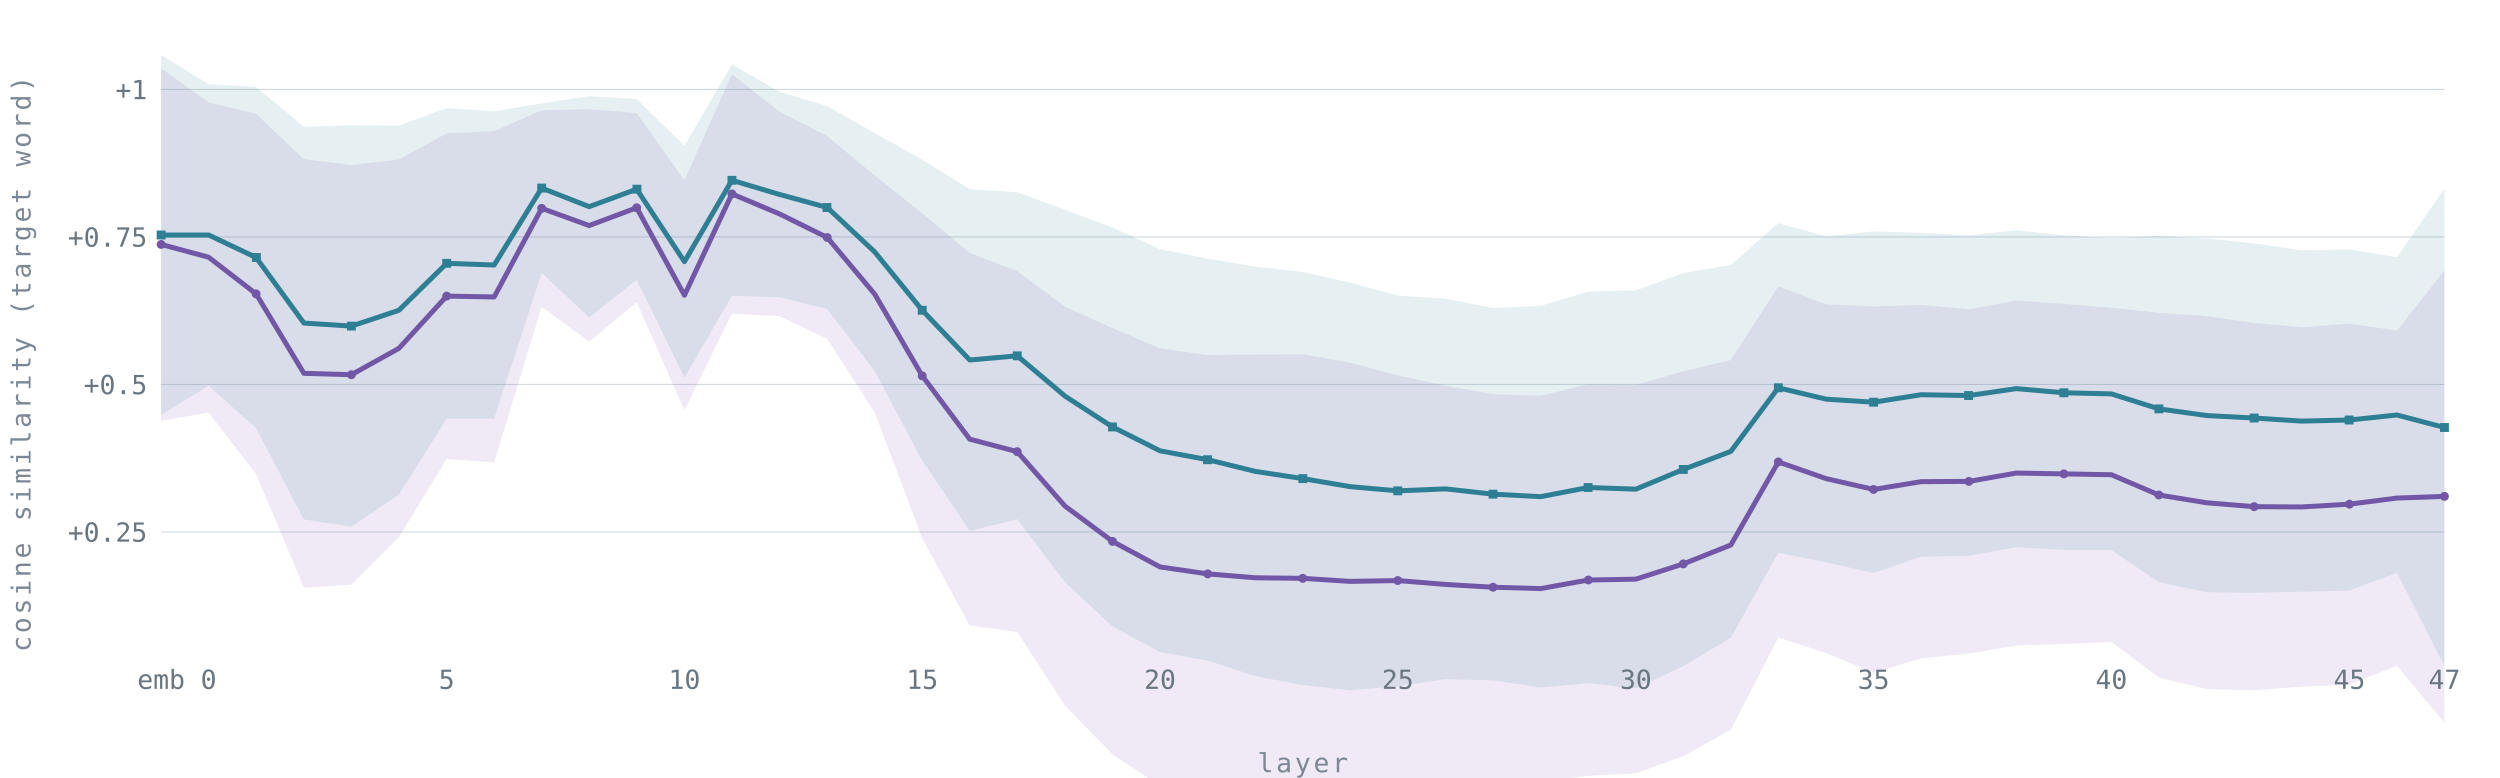
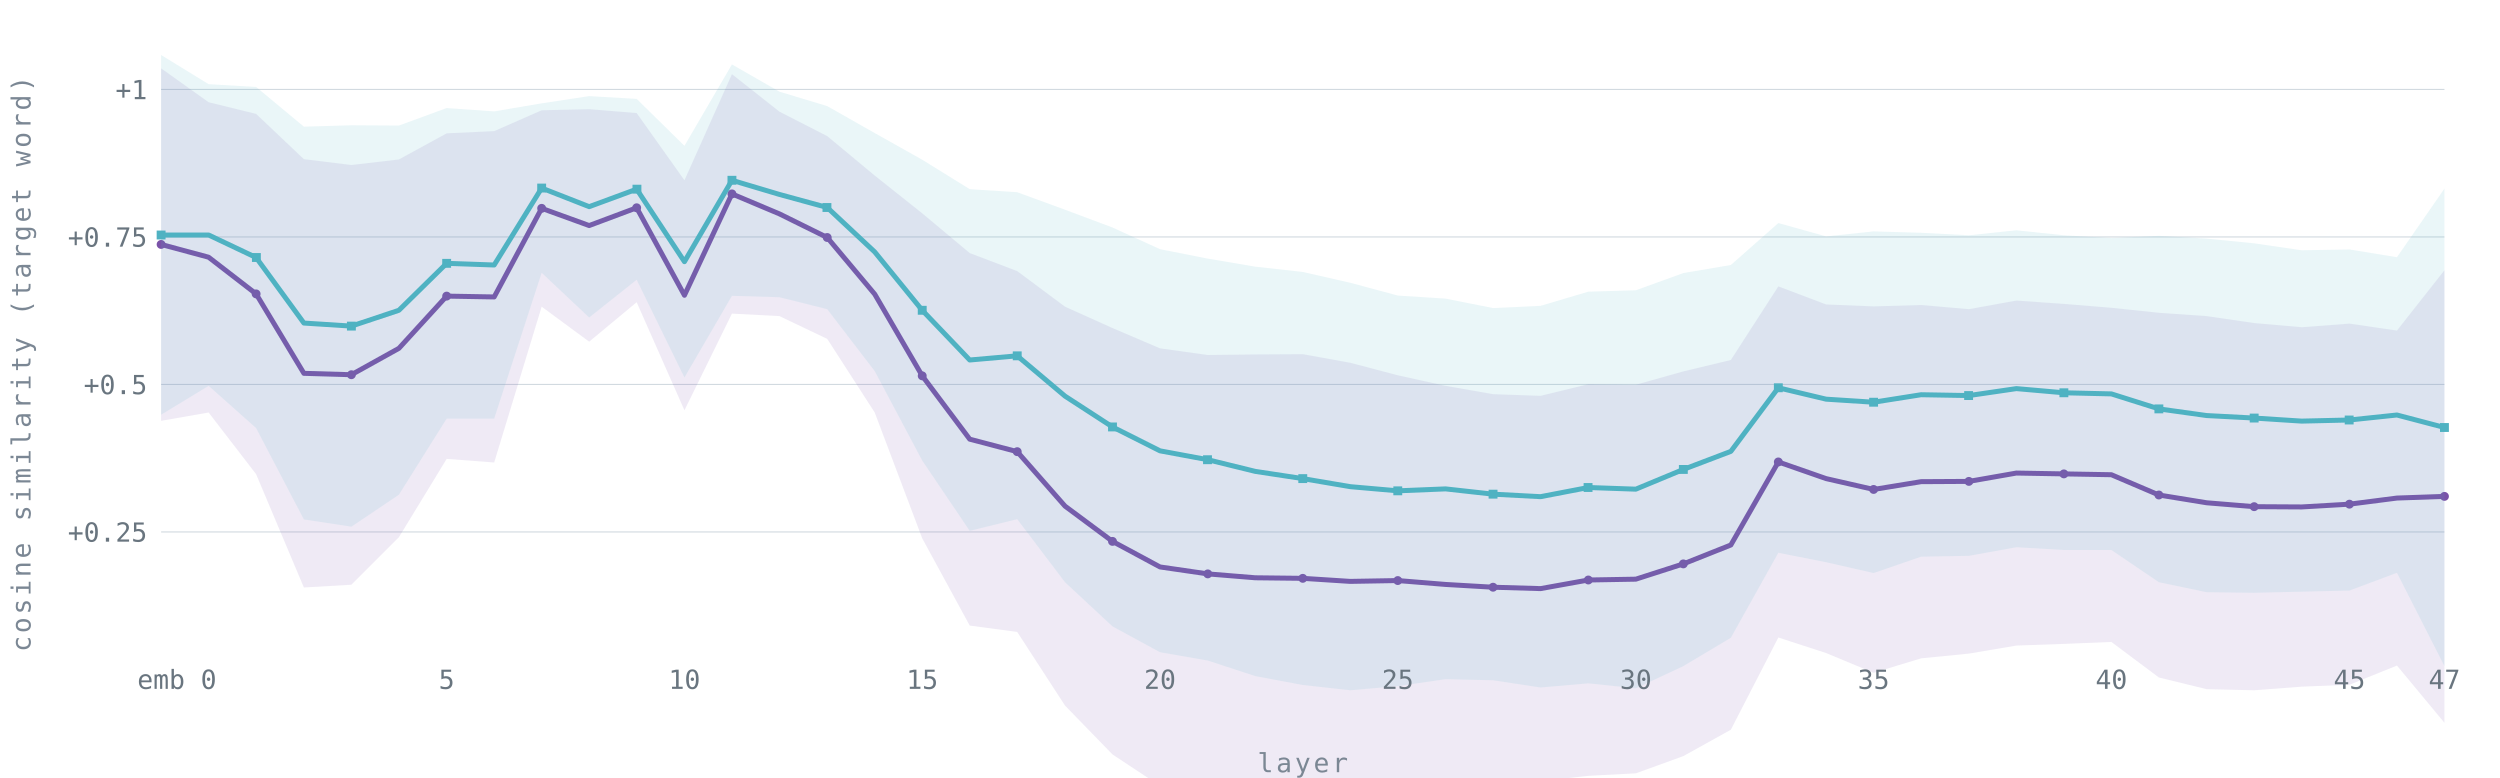
<svg xmlns="http://www.w3.org/2000/svg" id="figWiC" viewBox="0 0 900 280">
  <line x1="58" x2="880" y1="191.5" y2="191.5" stroke="#D2DAE0" stroke-width="0.4" />
  <text x="53" y="195.0" font-family="JetBrains Mono,monospace" font-size="9.5" fill="#69757F" text-anchor="end">+0.25</text>
  <line x1="58" x2="880" y1="138.4" y2="138.4" stroke="#D2DAE0" stroke-width="0.4" />
  <text x="53" y="141.9" font-family="JetBrains Mono,monospace" font-size="9.5" fill="#69757F" text-anchor="end">+0.5</text>
  <line x1="58" x2="880" y1="85.3" y2="85.3" stroke="#D2DAE0" stroke-width="0.4" />
  <text x="53" y="88.8" font-family="JetBrains Mono,monospace" font-size="9.5" fill="#69757F" text-anchor="end">+0.75</text>
  <line x1="58" x2="880" y1="32.2" y2="32.2" stroke="#D2DAE0" stroke-width="0.4" />
  <text x="53" y="35.7" font-family="JetBrains Mono,monospace" font-size="9.5" fill="#69757F" text-anchor="end">+1</text>
  <text x="11" y="131" font-family="JetBrains Mono,monospace" font-size="9.5" letter-spacing="1" fill="#7B8794" text-anchor="middle" transform="rotate(-90 11 131)">cosine similarity (target word)</text>
  <polygon points="58.0,24.6 75.1,36.8 92.2,41.0 109.4,57.3 126.5,59.4 143.6,57.4 160.8,48.0 177.9,47.2 195.0,39.7 212.1,39.3 229.2,40.7 246.4,64.9 263.5,26.7 280.6,40.2 297.8,49.0 314.9,63.2 332.0,76.8 349.1,91.1 366.2,97.6 383.4,110.4 400.5,118.1 417.6,125.4 434.8,127.8 451.9,127.6 469.0,127.5 486.1,130.6 503.2,135.1 520.4,138.9 537.5,141.9 554.6,142.5 571.8,138.3 588.9,138.5 606.0,133.7 623.1,129.6 640.2,103.1 657.4,109.6 674.5,110.3 691.6,109.8 708.8,111.3 725.9,108.2 743.0,109.4 760.1,110.8 777.2,112.6 794.4,113.8 811.5,116.3 828.6,117.8 845.8,116.5 862.9,119.0 880.0,97.3 880.0,260.2 862.9,239.6 845.8,246.5 828.6,247.2 811.5,248.5 794.4,248.1 777.2,243.9 760.1,231.1 743.0,231.8 725.9,232.4 708.8,235.3 691.6,237.0 674.5,242.2 657.4,235.1 640.2,229.5 623.1,262.7 606.0,272.2 588.9,278.4 571.8,279.3 554.6,281.2 537.5,280.9 520.4,281.9 503.2,283.0 486.1,287.9 469.0,288.9 451.9,288.4 434.8,285.4 417.6,282.9 400.5,271.6 383.4,254.0 366.2,227.5 349.1,225.2 332.0,193.8 314.9,148.5 297.8,122.0 280.6,113.8 263.5,112.9 246.4,147.7 229.2,108.8 212.1,123.0 195.0,110.4 177.9,166.5 160.8,165.2 143.6,193.4 126.5,210.5 109.4,211.5 92.2,170.7 75.1,148.5 58.0,151.5" fill="#7A52A8" fill-opacity="0.12" stroke="none" />
  <path d="M58.0,88.0 L75.1,92.6 L92.2,105.8 L109.4,134.4 L126.5,134.9 L143.6,125.4 L160.8,106.6 L177.9,106.9 L195.0,75.0 L212.1,81.2 L229.2,74.8 L246.4,106.3 L263.5,69.8 L280.6,77.0 L297.8,85.5 L314.9,105.9 L332.0,135.3 L349.1,158.1 L366.2,162.6 L383.4,182.2 L400.5,194.9 L417.6,204.1 L434.8,206.6 L451.9,208.0 L469.0,208.2 L486.1,209.3 L503.2,209.0 L520.4,210.4 L537.5,211.4 L554.6,211.9 L571.8,208.8 L588.9,208.5 L606.0,203.0 L623.1,196.2 L640.2,166.3 L657.4,172.3 L674.5,176.2 L691.6,173.4 L708.8,173.3 L725.9,170.3 L743.0,170.6 L760.1,170.9 L777.2,178.2 L794.4,181.0 L811.5,182.4 L828.6,182.5 L845.8,181.5 L862.9,179.3 L880.0,178.7" fill="none" stroke="#7A52A8" stroke-width="1.8" stroke-linejoin="round" />
  <circle cx="58.0" cy="88.0" r="1.6" fill="#7A52A8" />
  <circle cx="92.2" cy="105.8" r="1.6" fill="#7A52A8" />
  <circle cx="126.5" cy="134.9" r="1.6" fill="#7A52A8" />
  <circle cx="160.8" cy="106.6" r="1.6" fill="#7A52A8" />
  <circle cx="195.0" cy="75.0" r="1.6" fill="#7A52A8" />
  <circle cx="229.2" cy="74.8" r="1.6" fill="#7A52A8" />
  <circle cx="263.5" cy="69.8" r="1.6" fill="#7A52A8" />
  <circle cx="297.8" cy="85.5" r="1.6" fill="#7A52A8" />
  <circle cx="332.0" cy="135.3" r="1.6" fill="#7A52A8" />
  <circle cx="366.2" cy="162.6" r="1.6" fill="#7A52A8" />
  <circle cx="400.5" cy="194.9" r="1.6" fill="#7A52A8" />
  <circle cx="434.8" cy="206.6" r="1.6" fill="#7A52A8" />
  <circle cx="469.0" cy="208.2" r="1.6" fill="#7A52A8" />
  <circle cx="503.2" cy="209.0" r="1.6" fill="#7A52A8" />
  <circle cx="537.5" cy="211.4" r="1.6" fill="#7A52A8" />
  <circle cx="571.8" cy="208.8" r="1.6" fill="#7A52A8" />
  <circle cx="606.0" cy="203.0" r="1.6" fill="#7A52A8" />
  <circle cx="640.2" cy="166.3" r="1.6" fill="#7A52A8" />
  <circle cx="674.5" cy="176.2" r="1.6" fill="#7A52A8" />
  <circle cx="708.8" cy="173.3" r="1.6" fill="#7A52A8" />
  <circle cx="743.0" cy="170.6" r="1.6" fill="#7A52A8" />
  <circle cx="777.2" cy="178.2" r="1.6" fill="#7A52A8" />
  <circle cx="811.5" cy="182.4" r="1.6" fill="#7A52A8" />
  <circle cx="845.8" cy="181.5" r="1.6" fill="#7A52A8" />
  <circle cx="880.0" cy="178.7" r="1.6" fill="#7A52A8" />
-   <polygon points="58.0,19.8 75.1,30.3 92.2,31.3 109.4,45.6 126.5,45.1 143.6,45.2 160.8,38.9 177.9,40.1 195.0,37.2 212.1,34.6 229.2,35.6 246.4,52.5 263.5,23.2 280.6,33.0 297.8,38.2 314.9,47.9 332.0,57.5 349.1,68.1 366.2,69.2 383.4,75.5 400.5,81.9 417.6,89.7 434.8,93.1 451.9,96.0 469.0,97.9 486.1,101.8 503.2,106.4 520.4,107.5 537.5,110.9 554.6,110.1 571.8,105.0 588.9,104.5 606.0,98.3 623.1,95.4 640.2,80.3 657.4,85.1 674.5,83.3 691.6,83.8 708.8,84.7 725.9,82.9 743.0,84.7 760.1,85.7 777.2,84.9 794.4,85.9 811.5,87.6 828.6,90.1 845.8,89.8 862.9,92.6 880.0,67.9 880.0,239.8 862.9,206.2 845.8,212.6 828.6,213.0 811.5,213.4 794.4,213.2 777.2,209.6 760.1,198.0 743.0,198.0 725.9,197.0 708.8,200.1 691.6,200.4 674.5,206.3 657.4,202.4 640.2,199.0 623.1,229.6 606.0,239.8 588.9,247.8 571.8,246.0 554.6,247.5 537.5,244.9 520.4,244.5 503.2,247.0 486.1,248.5 469.0,246.6 451.9,243.4 434.8,237.8 417.6,234.8 400.5,225.5 383.4,209.6 366.2,186.9 349.1,191.1 332.0,165.8 314.9,133.6 297.8,111.3 280.6,107.0 263.5,106.5 246.4,135.9 229.2,100.7 212.1,114.3 195.0,98.2 177.9,150.7 160.8,150.7 143.6,178.1 126.5,189.6 109.4,187.0 92.2,154.1 75.1,138.9 58.0,149.3" fill="#2E7E94" fill-opacity="0.12" stroke="none" />
-   <path d="M58.0,84.6 L75.1,84.6 L92.2,92.7 L109.4,116.3 L126.5,117.4 L143.6,111.7 L160.8,94.8 L177.9,95.4 L195.0,67.7 L212.1,74.4 L229.2,68.1 L246.4,94.2 L263.5,64.9 L280.6,70.0 L297.8,74.7 L314.9,90.7 L332.0,111.7 L349.1,129.6 L366.2,128.1 L383.4,142.6 L400.5,153.7 L417.6,162.3 L434.8,165.5 L451.9,169.7 L469.0,172.3 L486.1,175.2 L503.2,176.7 L520.4,176.0 L537.5,177.9 L554.6,178.8 L571.8,175.5 L588.9,176.1 L606.0,169.0 L623.1,162.5 L640.2,139.6 L657.4,143.7 L674.5,144.8 L691.6,142.1 L708.8,142.4 L725.9,139.9 L743.0,141.4 L760.1,141.8 L777.2,147.2 L794.4,149.6 L811.5,150.5 L828.6,151.6 L845.8,151.2 L862.9,149.4 L880.0,153.9" fill="none" stroke="#2E7E94" stroke-width="1.8" stroke-linejoin="round" />
-   <rect x="56.4" y="83.0" width="3.2" height="3.2" fill="#2E7E94" />
-   <rect x="90.7" y="91.1" width="3.2" height="3.2" fill="#2E7E94" />
-   <rect x="124.9" y="115.8" width="3.2" height="3.2" fill="#2E7E94" />
-   <rect x="159.2" y="93.2" width="3.2" height="3.2" fill="#2E7E94" />
-   <rect x="193.4" y="66.1" width="3.2" height="3.2" fill="#2E7E94" />
-   <rect x="227.7" y="66.5" width="3.2" height="3.2" fill="#2E7E94" />
-   <rect x="261.9" y="63.3" width="3.2" height="3.2" fill="#2E7E94" />
-   <rect x="296.1" y="73.1" width="3.2" height="3.2" fill="#2E7E94" />
-   <rect x="330.4" y="110.1" width="3.2" height="3.2" fill="#2E7E94" />
-   <rect x="364.6" y="126.5" width="3.2" height="3.2" fill="#2E7E94" />
-   <rect x="398.9" y="152.1" width="3.2" height="3.2" fill="#2E7E94" />
-   <rect x="433.1" y="163.9" width="3.2" height="3.2" fill="#2E7E94" />
-   <rect x="467.4" y="170.7" width="3.2" height="3.2" fill="#2E7E94" />
-   <rect x="501.6" y="175.1" width="3.2" height="3.2" fill="#2E7E94" />
-   <rect x="535.9" y="176.3" width="3.2" height="3.2" fill="#2E7E94" />
-   <rect x="570.1" y="173.9" width="3.2" height="3.2" fill="#2E7E94" />
-   <rect x="604.4" y="167.4" width="3.2" height="3.2" fill="#2E7E94" />
-   <rect x="638.6" y="138.0" width="3.2" height="3.2" fill="#2E7E94" />
-   <rect x="672.9" y="143.2" width="3.2" height="3.2" fill="#2E7E94" />
-   <rect x="707.1" y="140.8" width="3.2" height="3.2" fill="#2E7E94" />
-   <rect x="741.4" y="139.8" width="3.2" height="3.2" fill="#2E7E94" />
-   <rect x="775.6" y="145.6" width="3.2" height="3.2" fill="#2E7E94" />
-   <rect x="809.9" y="148.9" width="3.2" height="3.2" fill="#2E7E94" />
-   <rect x="844.1" y="149.6" width="3.2" height="3.2" fill="#2E7E94" />
-   <rect x="878.4" y="152.3" width="3.2" height="3.2" fill="#2E7E94" />
+   <polygon points="58.0,19.8 75.1,30.3 92.2,31.3 109.4,45.6 126.5,45.1 143.6,45.2 160.8,38.9 177.9,40.1 195.0,37.2 212.1,34.6 229.2,35.6 246.4,52.5 263.5,23.2 280.6,33.0 297.8,38.2 314.9,47.9 332.0,57.5 349.1,68.1 366.2,69.2 383.4,75.5 400.5,81.9 417.6,89.7 434.8,93.1 451.9,96.0 469.0,97.9 486.1,101.8 503.2,106.4 520.4,107.5 537.5,110.9 554.6,110.1 571.8,105.0 588.9,104.5 606.0,98.3 623.1,95.4 640.2,80.3 657.4,85.1 674.5,83.3 691.6,83.8 708.8,84.7 725.9,82.9 743.0,84.7 760.1,85.7 777.2,84.9 794.4,85.9 811.5,87.6 828.6,90.1 845.8,89.8 862.9,92.6 880.0,67.9 880.0,239.8 862.9,206.2 845.8,212.6 828.6,213.0 811.5,213.4 794.4,213.2 777.2,209.6 760.1,198.0 743.0,198.0 725.9,197.0 708.8,200.1 691.6,200.4 674.5,206.3 657.4,202.4 640.2,199.0 623.1,229.6 606.0,239.8 588.9,247.8 571.8,246.0 554.6,247.5 537.5,244.9 520.4,244.5 503.2,247.0 486.1,248.5 469.0,246.6 451.9,243.4 434.8,237.8 417.6,234.8 400.5,225.5 383.4,209.6 366.2,186.9 349.1,191.1 332.0,165.8 314.9,133.6 297.8,111.3 280.6,107.0 263.5,106.5 246.4,135.9 229.2,100.7 212.1,114.3 195.0,98.2 177.9,150.7 160.8,150.7 143.6,178.1 126.5,189.6 109.4,187.0 92.2,154.1 75.1,138.9 58.0,149.3" fill="#4FB2C2" fill-opacity="0.12" stroke="none" />
+   <path d="M58.0,84.6 L75.1,84.6 L92.2,92.7 L109.4,116.3 L126.5,117.4 L143.6,111.7 L160.8,94.8 L177.9,95.4 L195.0,67.7 L212.1,74.4 L229.2,68.1 L246.4,94.2 L263.5,64.9 L280.6,70.0 L297.8,74.7 L314.9,90.7 L332.0,111.7 L349.1,129.6 L366.2,128.1 L383.4,142.6 L400.5,153.7 L417.6,162.3 L434.8,165.5 L451.9,169.7 L469.0,172.3 L486.1,175.2 L503.2,176.7 L520.4,176.0 L537.5,177.9 L554.6,178.8 L571.8,175.5 L588.9,176.1 L606.0,169.0 L623.1,162.5 L640.2,139.6 L657.4,143.7 L674.5,144.8 L691.6,142.1 L708.8,142.4 L725.9,139.9 L743.0,141.4 L760.1,141.8 L777.2,147.2 L794.4,149.6 L811.5,150.5 L828.6,151.6 L845.8,151.2 L862.9,149.4 L880.0,153.9" fill="none" stroke="#4FB2C2" stroke-width="1.8" stroke-linejoin="round" />
+   <rect x="56.4" y="83.0" width="3.2" height="3.2" fill="#4FB2C2" />
+   <rect x="90.7" y="91.1" width="3.2" height="3.2" fill="#4FB2C2" />
+   <rect x="124.9" y="115.8" width="3.2" height="3.2" fill="#4FB2C2" />
+   <rect x="159.2" y="93.2" width="3.2" height="3.2" fill="#4FB2C2" />
+   <rect x="193.4" y="66.1" width="3.2" height="3.2" fill="#4FB2C2" />
+   <rect x="227.7" y="66.5" width="3.2" height="3.2" fill="#4FB2C2" />
+   <rect x="261.9" y="63.3" width="3.2" height="3.2" fill="#4FB2C2" />
+   <rect x="296.1" y="73.1" width="3.2" height="3.2" fill="#4FB2C2" />
+   <rect x="330.4" y="110.1" width="3.2" height="3.2" fill="#4FB2C2" />
+   <rect x="364.6" y="126.5" width="3.2" height="3.2" fill="#4FB2C2" />
+   <rect x="398.9" y="152.1" width="3.2" height="3.2" fill="#4FB2C2" />
+   <rect x="433.1" y="163.9" width="3.2" height="3.2" fill="#4FB2C2" />
+   <rect x="467.4" y="170.7" width="3.2" height="3.2" fill="#4FB2C2" />
+   <rect x="501.6" y="175.1" width="3.2" height="3.2" fill="#4FB2C2" />
+   <rect x="535.9" y="176.3" width="3.2" height="3.2" fill="#4FB2C2" />
+   <rect x="570.1" y="173.9" width="3.2" height="3.2" fill="#4FB2C2" />
+   <rect x="604.4" y="167.4" width="3.2" height="3.2" fill="#4FB2C2" />
+   <rect x="638.6" y="138.0" width="3.2" height="3.2" fill="#4FB2C2" />
+   <rect x="672.9" y="143.2" width="3.2" height="3.2" fill="#4FB2C2" />
+   <rect x="707.1" y="140.8" width="3.2" height="3.2" fill="#4FB2C2" />
+   <rect x="741.4" y="139.8" width="3.2" height="3.2" fill="#4FB2C2" />
+   <rect x="775.6" y="145.6" width="3.2" height="3.2" fill="#4FB2C2" />
+   <rect x="809.9" y="148.9" width="3.2" height="3.2" fill="#4FB2C2" />
+   <rect x="844.1" y="149.6" width="3.2" height="3.2" fill="#4FB2C2" />
+   <rect x="878.4" y="152.3" width="3.2" height="3.2" fill="#4FB2C2" />
  <text x="58.0" y="248" font-family="JetBrains Mono,monospace" font-size="9.5" fill="#69757F" text-anchor="middle">emb</text>
  <text x="75.1" y="248" font-family="JetBrains Mono,monospace" font-size="9.5" fill="#69757F" text-anchor="middle">0</text>
  <text x="160.8" y="248" font-family="JetBrains Mono,monospace" font-size="9.5" fill="#69757F" text-anchor="middle">5</text>
  <text x="246.4" y="248" font-family="JetBrains Mono,monospace" font-size="9.5" fill="#69757F" text-anchor="middle">10</text>
  <text x="332.0" y="248" font-family="JetBrains Mono,monospace" font-size="9.5" fill="#69757F" text-anchor="middle">15</text>
  <text x="417.6" y="248" font-family="JetBrains Mono,monospace" font-size="9.5" fill="#69757F" text-anchor="middle">20</text>
  <text x="503.2" y="248" font-family="JetBrains Mono,monospace" font-size="9.5" fill="#69757F" text-anchor="middle">25</text>
  <text x="588.9" y="248" font-family="JetBrains Mono,monospace" font-size="9.5" fill="#69757F" text-anchor="middle">30</text>
  <text x="674.5" y="248" font-family="JetBrains Mono,monospace" font-size="9.5" fill="#69757F" text-anchor="middle">35</text>
  <text x="760.1" y="248" font-family="JetBrains Mono,monospace" font-size="9.5" fill="#69757F" text-anchor="middle">40</text>
  <text x="845.8" y="248" font-family="JetBrains Mono,monospace" font-size="9.5" fill="#69757F" text-anchor="middle">45</text>
  <text x="880.0" y="248" font-family="JetBrains Mono,monospace" font-size="9.5" fill="#69757F" text-anchor="middle">47</text>
  <text x="469" y="278" font-family="JetBrains Mono,monospace" font-size="9.5" letter-spacing="1" fill="#7B8794" text-anchor="middle">layer</text>
</svg>
